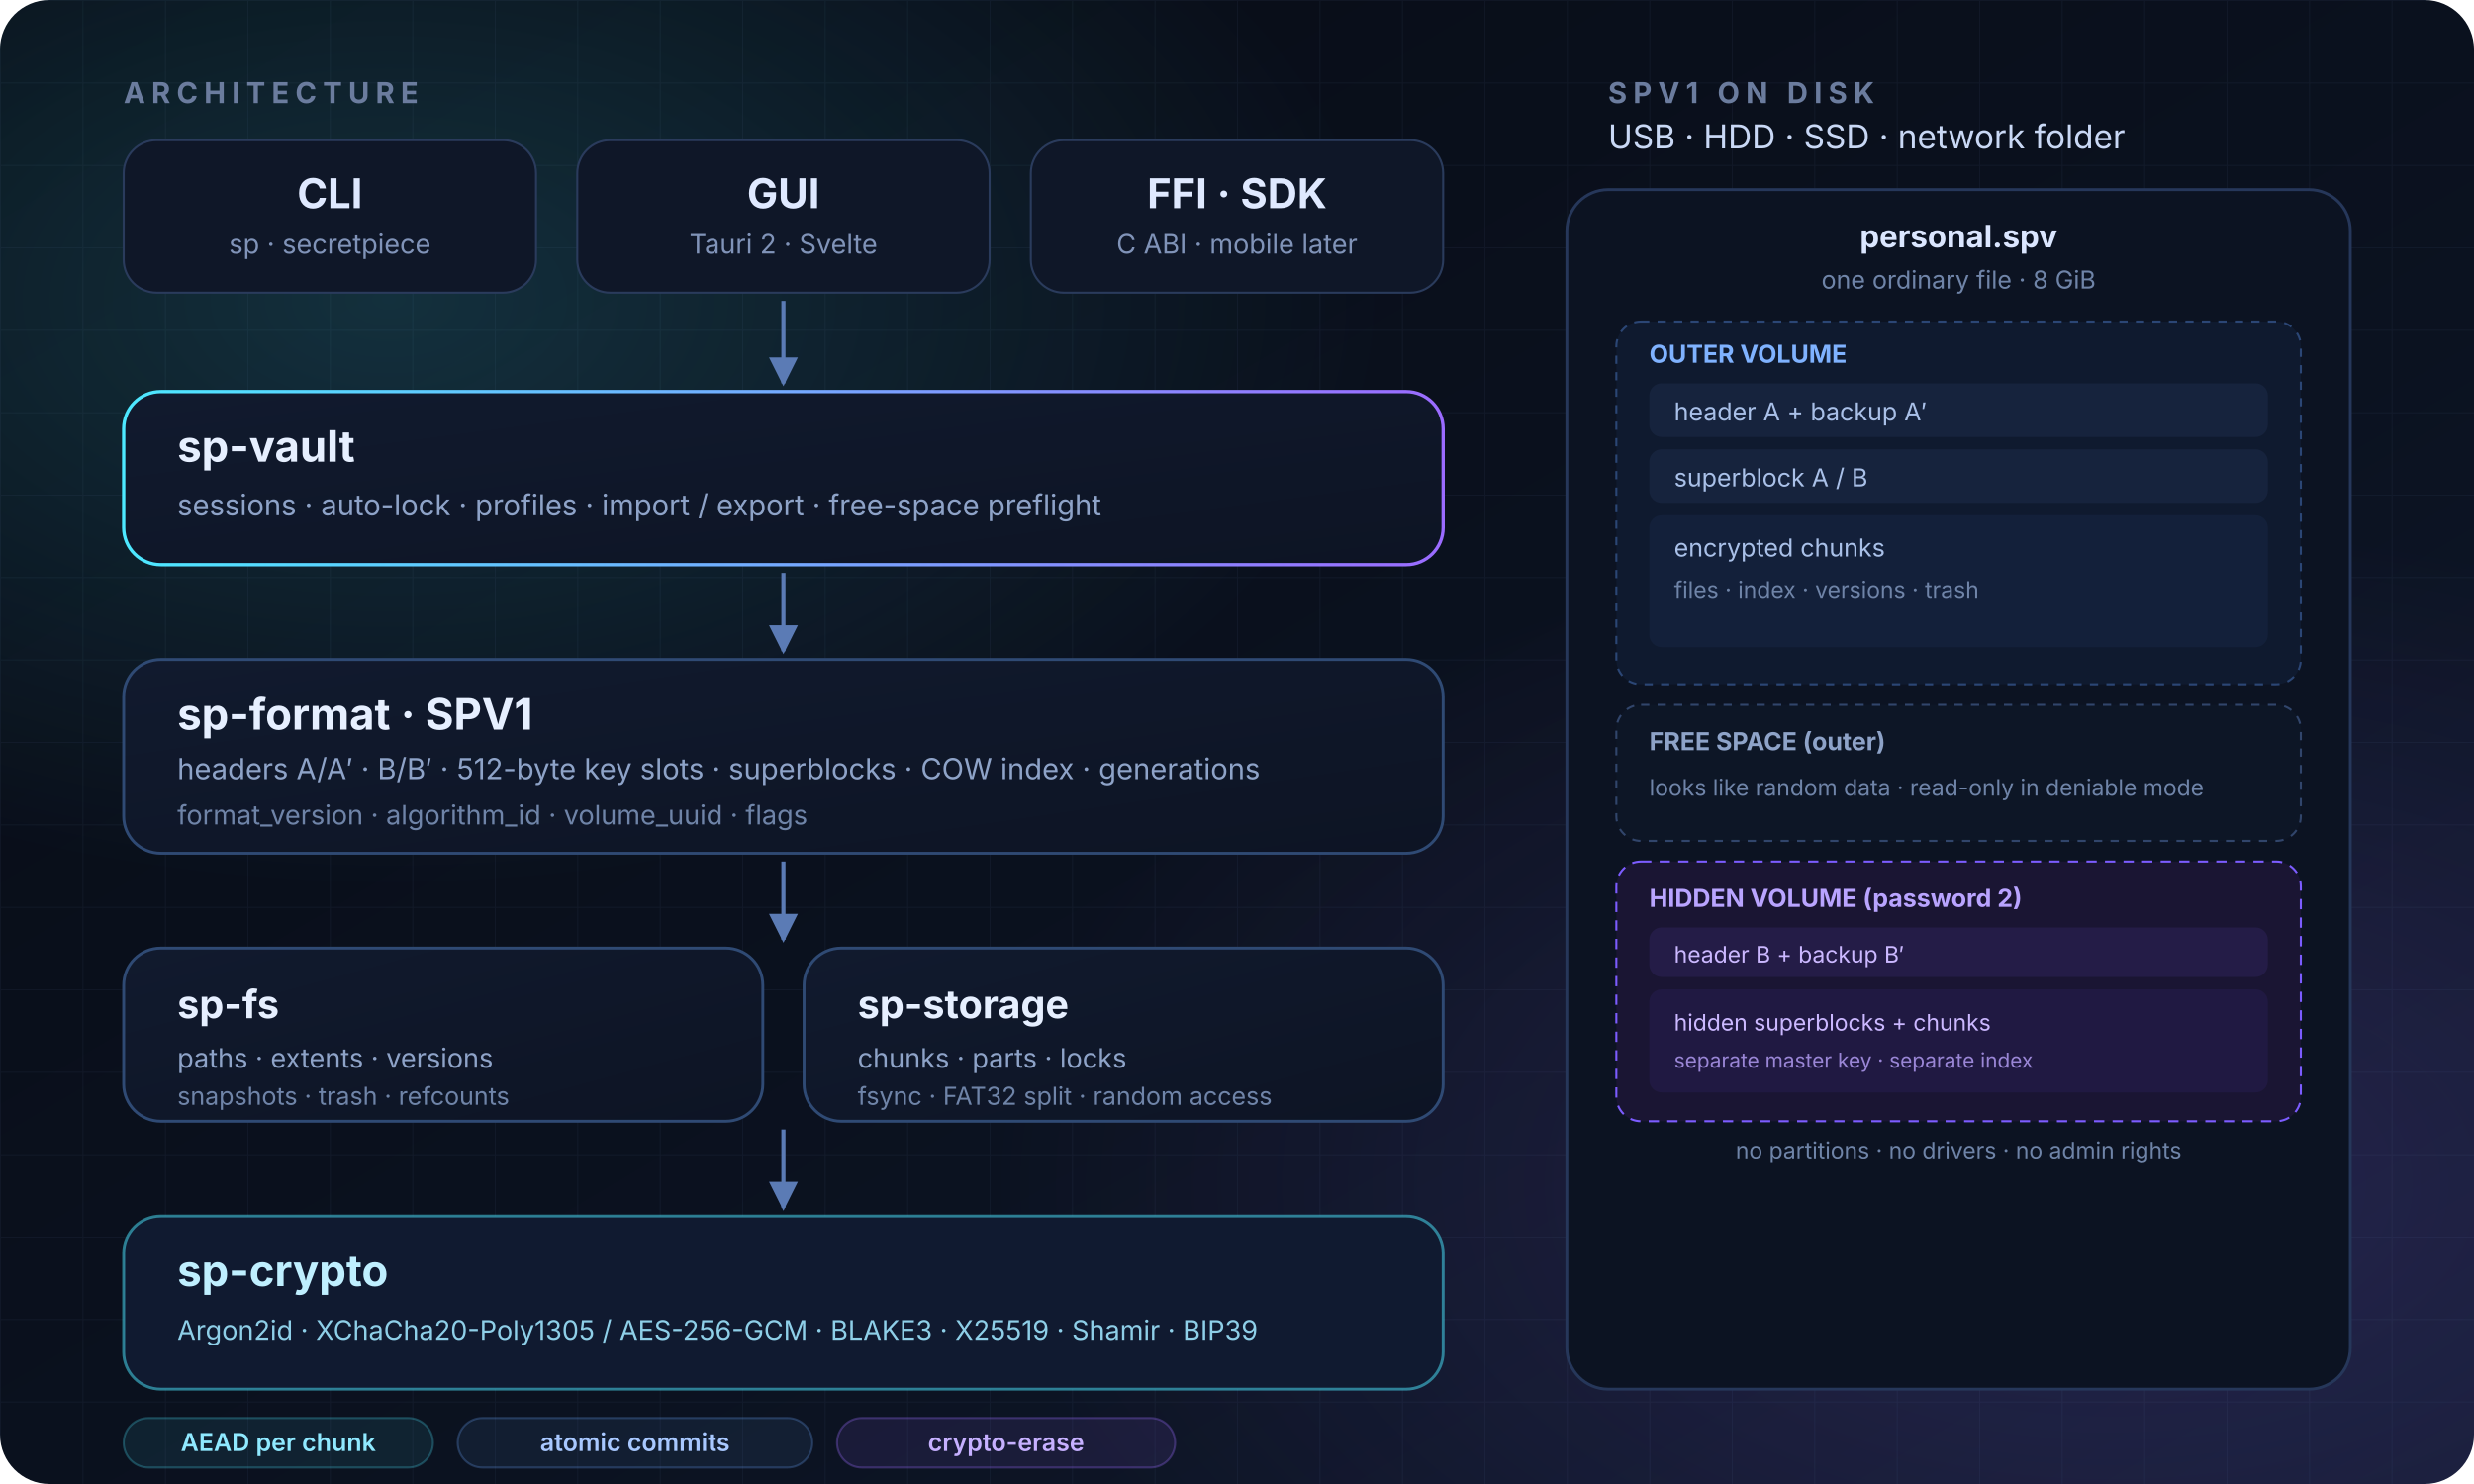
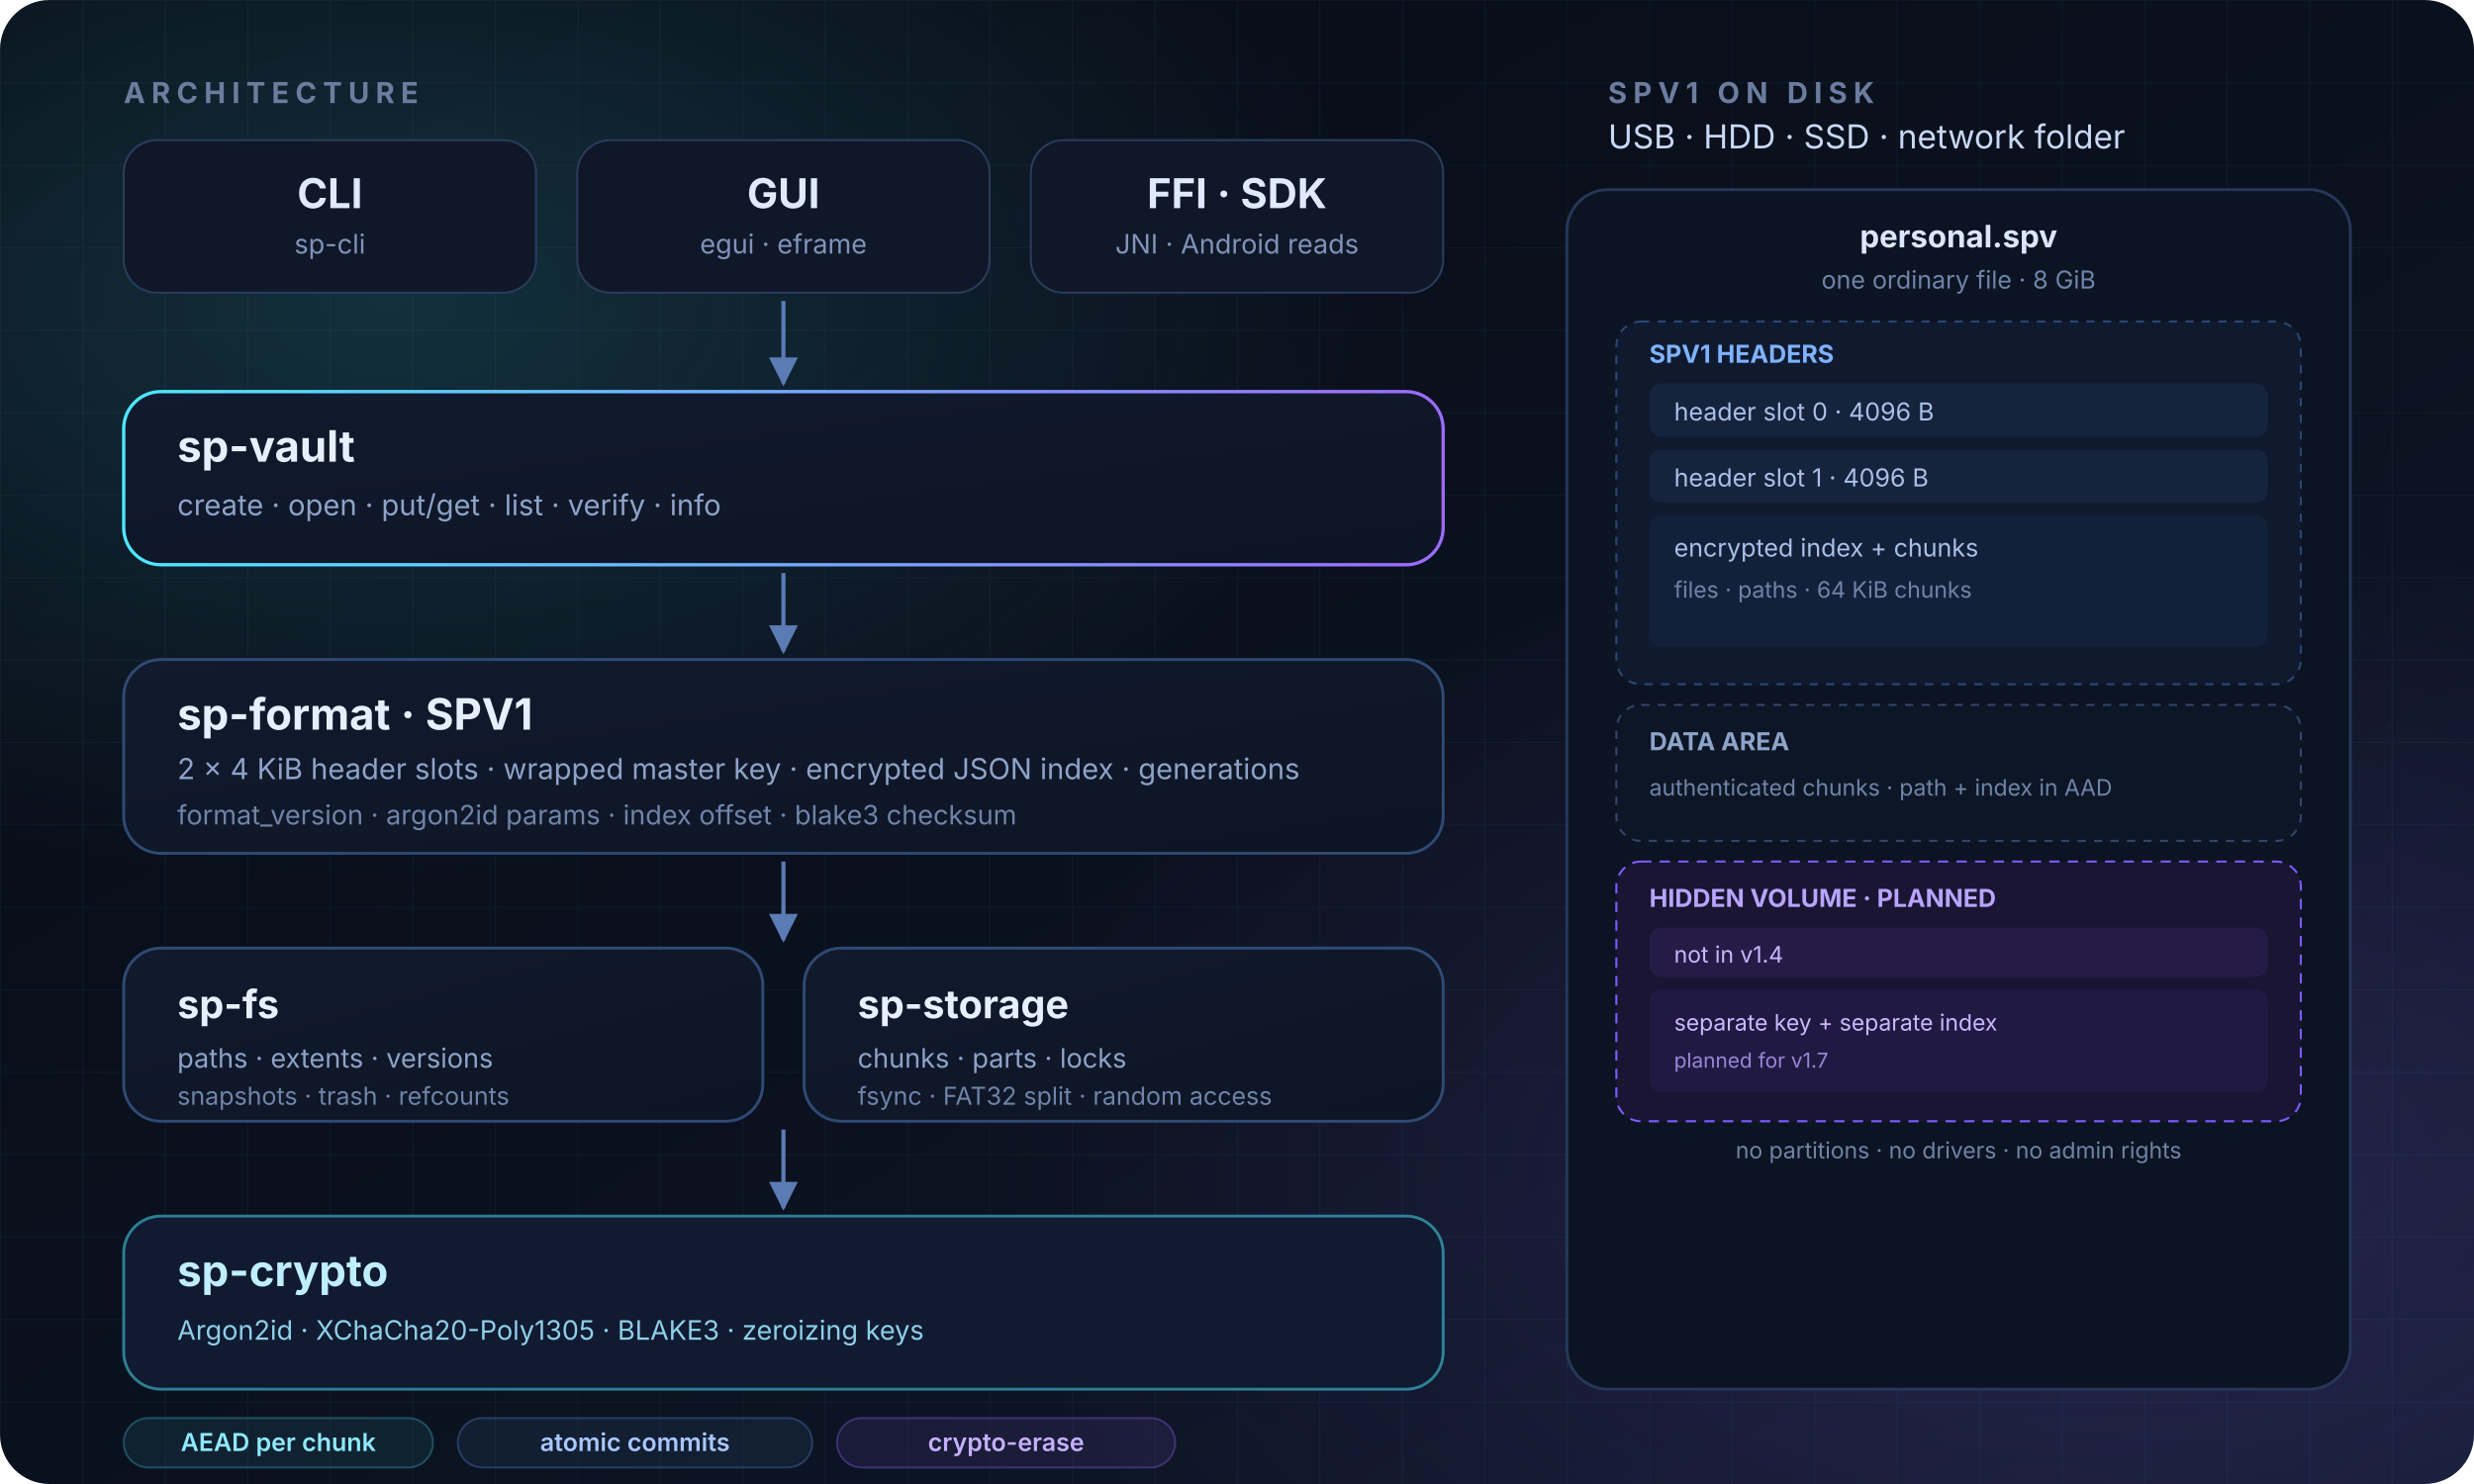
<svg xmlns="http://www.w3.org/2000/svg" width="1200" height="720" viewBox="0 0 1200 720" role="img" aria-label="SecretPiece architecture">
  <defs>
    <linearGradient id="bg" x1="0" y1="0" x2="1" y2="1">
      <stop offset="0" stop-color="#070b14" />
      <stop offset="0.6" stop-color="#0b1220" />
      <stop offset="1" stop-color="#111a30" />
    </linearGradient>
    <linearGradient id="edge" x1="0" y1="0" x2="1" y2="0">
      <stop offset="0" stop-color="#4de8ff" />
      <stop offset="1" stop-color="#9b6bff" />
    </linearGradient>
    <linearGradient id="card" x1="0" y1="0" x2="1" y2="1">
      <stop offset="0" stop-color="#111a2e" />
      <stop offset="1" stop-color="#0d1424" />
    </linearGradient>
    <radialGradient id="glowA" cx="0.16" cy="0.2" r="0.4">
      <stop offset="0" stop-color="#4de8ff" stop-opacity="0.16" />
      <stop offset="1" stop-color="#4de8ff" stop-opacity="0" />
    </radialGradient>
    <radialGradient id="glowB" cx="0.85" cy="0.8" r="0.45">
      <stop offset="0" stop-color="#9b6bff" stop-opacity="0.16" />
      <stop offset="1" stop-color="#9b6bff" stop-opacity="0" />
    </radialGradient>
    <pattern id="grid" width="40" height="40" patternUnits="userSpaceOnUse">
      <path d="M40 0H0V40" fill="none" stroke="#8fb4ff" stroke-opacity="0.05" stroke-width="1" />
    </pattern>
    <marker id="arrow" viewBox="0 0 10 10" refX="9" refY="5" markerWidth="7" markerHeight="7" orient="auto-start-reverse">
      <path d="M0 0 L10 5 L0 10 Z" fill="#5b7bb5" />
    </marker>
    <filter id="soft">
      <feGaussianBlur stdDeviation="16" />
    </filter>
  </defs>
  <rect width="1200" height="720" rx="24" fill="url(#bg)" />
  <rect width="1200" height="720" rx="24" fill="url(#grid)" />
  <rect width="1200" height="720" rx="24" fill="url(#glowA)" />
  <rect width="1200" height="720" rx="24" fill="url(#glowB)" />
  <g font-family="-apple-system, BlinkMacSystemFont, 'Segoe UI', Inter, Roboto, sans-serif">
    <text x="60" y="50" font-size="14" font-weight="700" letter-spacing="3" fill="#6b7c9e">ARCHITECTURE</text>
    <g>
      <rect x="60" y="68" width="200" height="74" rx="16" fill="#0f1728" stroke="#2a3b5c" />
      <text x="160" y="101" font-size="20" font-weight="700" fill="#dfe9ff" text-anchor="middle">CLI</text>
-       <text x="160" y="123" font-size="13" fill="#8093b8" text-anchor="middle">sp · secretpiece</text>
+       <text x="160" y="123" font-size="13" fill="#8093b8" text-anchor="middle">sp-cli</text>
      <rect x="280" y="68" width="200" height="74" rx="16" fill="#0f1728" stroke="#2a3b5c" />
      <text x="380" y="101" font-size="20" font-weight="700" fill="#dfe9ff" text-anchor="middle">GUI</text>
-       <text x="380" y="123" font-size="13" fill="#8093b8" text-anchor="middle">Tauri 2 · Svelte</text>
+       <text x="380" y="123" font-size="13" fill="#8093b8" text-anchor="middle">egui · eframe</text>
      <rect x="500" y="68" width="200" height="74" rx="16" fill="#0f1728" stroke="#2a3b5c" />
      <text x="600" y="101" font-size="20" font-weight="700" fill="#dfe9ff" text-anchor="middle">FFI · SDK</text>
-       <text x="600" y="123" font-size="13" fill="#8093b8" text-anchor="middle">C ABI · mobile later</text>
+       <text x="600" y="123" font-size="13" fill="#8093b8" text-anchor="middle">JNI · Android reads</text>
    </g>
    <line x1="380" y1="146" x2="380" y2="186" stroke="#5b7bb5" stroke-width="2" marker-end="url(#arrow)" />
    <rect x="60" y="190" width="640" height="84" rx="18" fill="url(#card)" stroke="url(#edge)" stroke-width="1.6" />
    <text x="86" y="224" font-size="21" font-weight="700" fill="#e6efff">sp-vault</text>
-     <text x="86" y="250" font-size="14" fill="#8ea3c8">sessions · auto-lock · profiles · import / export · free-space preflight</text>
+     <text x="86" y="250" font-size="14" fill="#8ea3c8">create · open · put/get · list · verify · info</text>
    <line x1="380" y1="278" x2="380" y2="316" stroke="#5b7bb5" stroke-width="2" marker-end="url(#arrow)" />
    <rect x="60" y="320" width="640" height="94" rx="18" fill="url(#card)" stroke="#2f4a74" stroke-width="1.4" />
    <text x="86" y="354" font-size="21" font-weight="700" fill="#e6efff">sp-format · SPV1</text>
-     <text x="86" y="378" font-size="14" fill="#8ea3c8">headers A/A′ · B/B′ · 512-byte key slots · superblocks · COW index · generations</text>
-     <text x="86" y="400" font-size="13" fill="#6f84a8">format_version · algorithm_id · volume_uuid · flags</text>
+     <text x="86" y="378" font-size="14" fill="#8ea3c8">2 × 4 KiB header slots · wrapped master key · encrypted JSON index · generations</text>
+     <text x="86" y="400" font-size="13" fill="#6f84a8">format_version · argon2id params · index offset · blake3 checksum</text>
    <line x1="380" y1="418" x2="380" y2="456" stroke="#5b7bb5" stroke-width="2" marker-end="url(#arrow)" />
    <rect x="60" y="460" width="310" height="84" rx="18" fill="url(#card)" stroke="#2f4a74" stroke-width="1.4" />
    <text x="86" y="494" font-size="19" font-weight="700" fill="#e6efff">sp-fs</text>
    <text x="86" y="518" font-size="13" fill="#8ea3c8">paths · extents · versions</text>
    <text x="86" y="536" font-size="12" fill="#6f84a8">snapshots · trash · refcounts</text>
    <rect x="390" y="460" width="310" height="84" rx="18" fill="url(#card)" stroke="#2f4a74" stroke-width="1.4" />
    <text x="416" y="494" font-size="19" font-weight="700" fill="#e6efff">sp-storage</text>
    <text x="416" y="518" font-size="13" fill="#8ea3c8">chunks · parts · locks</text>
    <text x="416" y="536" font-size="12" fill="#6f84a8">fsync · FAT32 split · random access</text>
    <line x1="380" y1="548" x2="380" y2="586" stroke="#5b7bb5" stroke-width="2" marker-end="url(#arrow)" />
    <rect x="60" y="590" width="640" height="84" rx="18" fill="#101a30" stroke="#4de8ff" stroke-opacity="0.5" stroke-width="1.4" />
    <text x="86" y="624" font-size="21" font-weight="700" fill="#bfefff">sp-crypto</text>
-     <text x="86" y="650" font-size="13" fill="#8ecfe8">Argon2id · XChaCha20-Poly1305 / AES-256-GCM · BLAKE3 · X25519 · Shamir · BIP39</text>
+     <text x="86" y="650" font-size="13" fill="#8ecfe8">Argon2id · XChaCha20-Poly1305 · BLAKE3 · zeroizing keys</text>
    <text x="780" y="50" font-size="14" font-weight="700" letter-spacing="3" fill="#6b7c9e">SPV1 ON DISK</text>
    <text x="780" y="72" font-size="16" fill="#c9d8f5">USB · HDD · SSD · network folder</text>
    <rect x="760" y="92" width="380" height="582" rx="20" fill="#0c1322" stroke="#26375a" stroke-width="1.4" />
    <text x="950" y="120" font-size="15" font-weight="700" fill="#dbe6ff" text-anchor="middle">personal.spv</text>
    <text x="950" y="140" font-size="12" fill="#6f84a8" text-anchor="middle">one ordinary file · 8 GiB</text>
    <rect x="784" y="156" width="332" height="176" rx="12" fill="#0f1a2f" stroke="#2b4675" stroke-dasharray="4 4" />
-     <text x="800" y="176" font-size="12" font-weight="700" fill="#7fb2ff">OUTER VOLUME</text>
+     <text x="800" y="176" font-size="12" font-weight="700" fill="#7fb2ff">SPV1 HEADERS</text>
    <rect x="800" y="186" width="300" height="26" rx="6" fill="#16233d" />
-     <text x="812" y="204" font-size="12" fill="#a9c0e8">header A + backup A′</text>
+     <text x="812" y="204" font-size="12" fill="#a9c0e8">header slot 0 · 4096 B</text>
    <rect x="800" y="218" width="300" height="26" rx="6" fill="#16233d" />
-     <text x="812" y="236" font-size="12" fill="#a9c0e8">superblock A / B</text>
+     <text x="812" y="236" font-size="12" fill="#a9c0e8">header slot 1 · 4096 B</text>
    <rect x="800" y="250" width="300" height="64" rx="6" fill="#13203a" />
-     <text x="812" y="270" font-size="12" fill="#a9c0e8">encrypted chunks</text>
-     <text x="812" y="290" font-size="11" fill="#6f84a8">files · index · versions · trash</text>
+     <text x="812" y="270" font-size="12" fill="#a9c0e8">encrypted index + chunks</text>
+     <text x="812" y="290" font-size="11" fill="#6f84a8">files · paths · 64 KiB chunks</text>
    <rect x="784" y="342" width="332" height="66" rx="12" fill="#0d1626" stroke="#31456b" stroke-dasharray="4 4" />
-     <text x="800" y="364" font-size="12" font-weight="700" fill="#8ea3c8">FREE SPACE (outer)</text>
-     <text x="800" y="386" font-size="11" fill="#6f84a8">looks like random data · read-only in deniable mode</text>
+     <text x="800" y="364" font-size="12" font-weight="700" fill="#8ea3c8">DATA AREA</text>
+     <text x="800" y="386" font-size="11" fill="#6f84a8">authenticated chunks · path + index in AAD</text>
    <rect x="784" y="418" width="332" height="126" rx="12" fill="#1a1533" stroke="#7c5cff" stroke-dasharray="5 4" />
-     <text x="800" y="440" font-size="12" font-weight="700" fill="#b9a4ff">HIDDEN VOLUME (password 2)</text>
+     <text x="800" y="440" font-size="12" font-weight="700" fill="#b9a4ff">HIDDEN VOLUME · PLANNED</text>
    <rect x="800" y="450" width="300" height="24" rx="6" fill="#241c47" />
-     <text x="812" y="467" font-size="11" fill="#cbb8ff">header B + backup B′</text>
+     <text x="812" y="467" font-size="11" fill="#cbb8ff">not in v1.4</text>
    <rect x="800" y="480" width="300" height="50" rx="6" fill="#201942" />
-     <text x="812" y="500" font-size="11" fill="#cbb8ff">hidden superblocks + chunks</text>
-     <text x="812" y="518" font-size="10" fill="#9a86d6">separate master key · separate index</text>
+     <text x="812" y="500" font-size="11" fill="#cbb8ff">separate key + separate index</text>
+     <text x="812" y="518" font-size="10" fill="#9a86d6">planned for v1.7</text>
    <text x="950" y="562" font-size="11" fill="#6f84a8" text-anchor="middle">no partitions · no drivers · no admin rights</text>
    <g font-size="12" font-weight="600">
      <rect x="60" y="688" width="150" height="24" rx="12" fill="#4de8ff" fill-opacity="0.08" stroke="#4de8ff" stroke-opacity="0.25" />
      <text x="135" y="704" fill="#8fe9ff" text-anchor="middle">AEAD per chunk</text>
      <rect x="222" y="688" width="172" height="24" rx="12" fill="#6ea8ff" fill-opacity="0.08" stroke="#6ea8ff" stroke-opacity="0.25" />
      <text x="308" y="704" fill="#a8c8ff" text-anchor="middle">atomic commits</text>
      <rect x="406" y="688" width="164" height="24" rx="12" fill="#9b6bff" fill-opacity="0.10" stroke="#9b6bff" stroke-opacity="0.30" />
      <text x="488" y="704" fill="#c6b0ff" text-anchor="middle">crypto-erase</text>
    </g>
  </g>
</svg>
